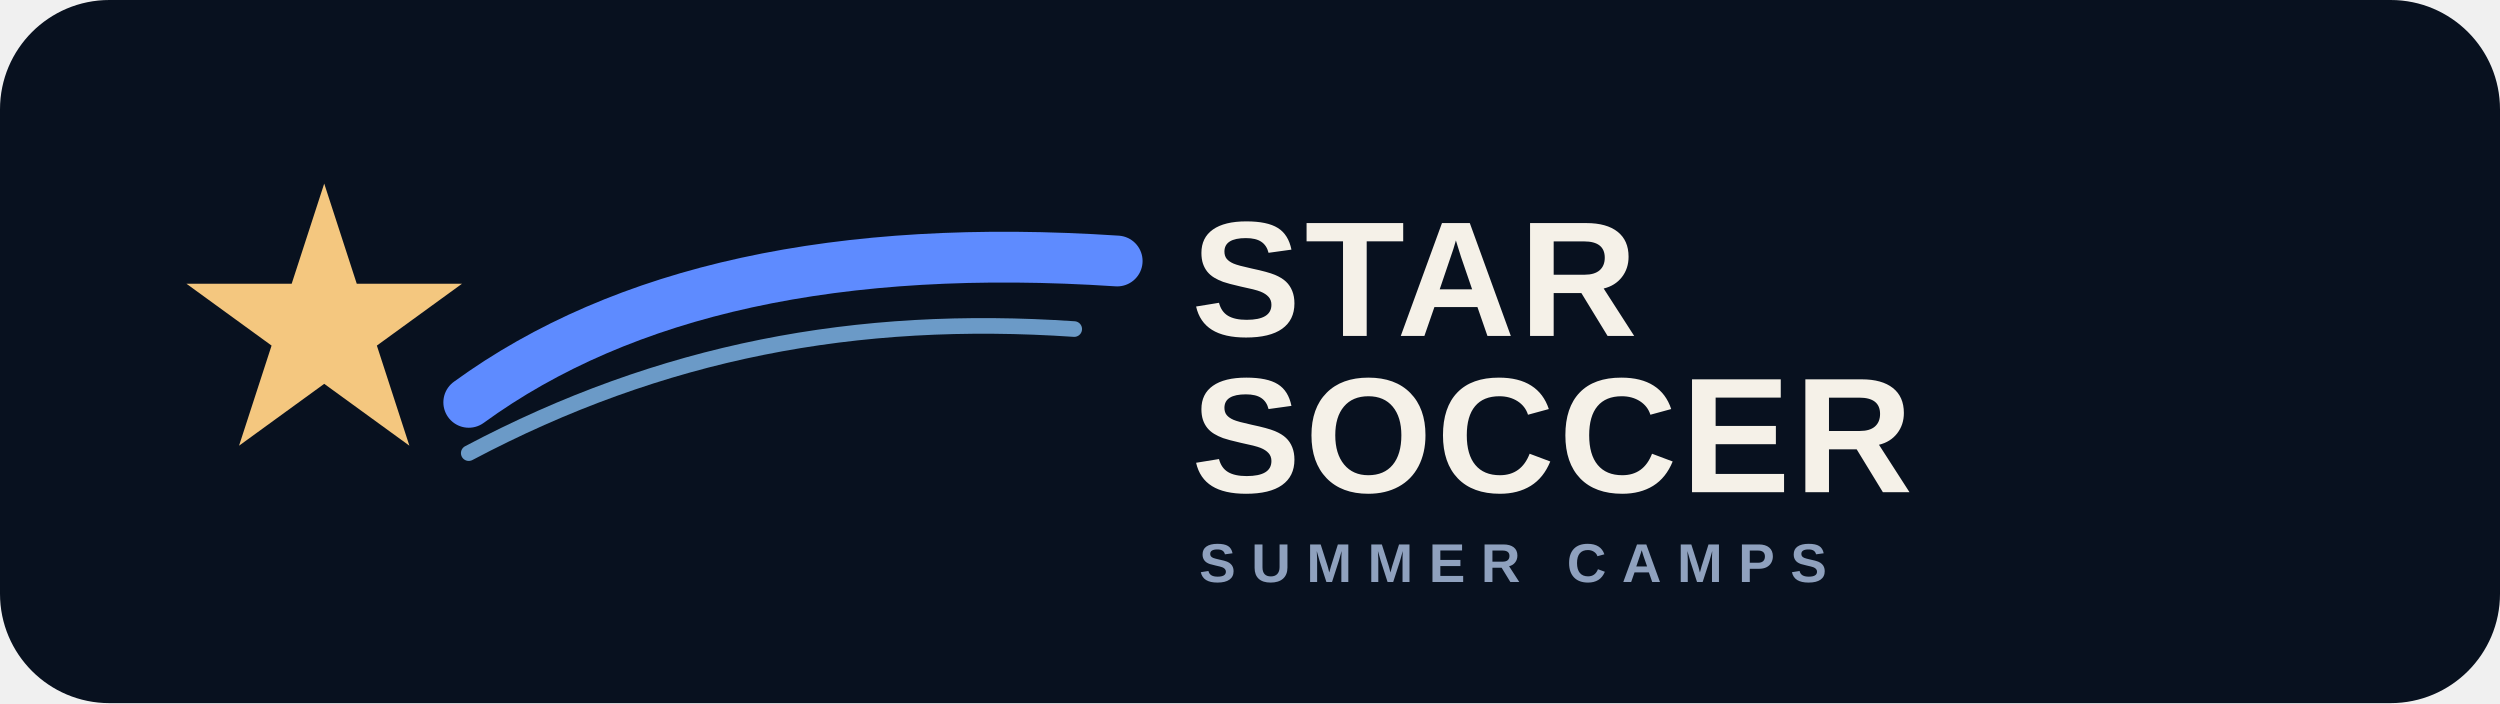
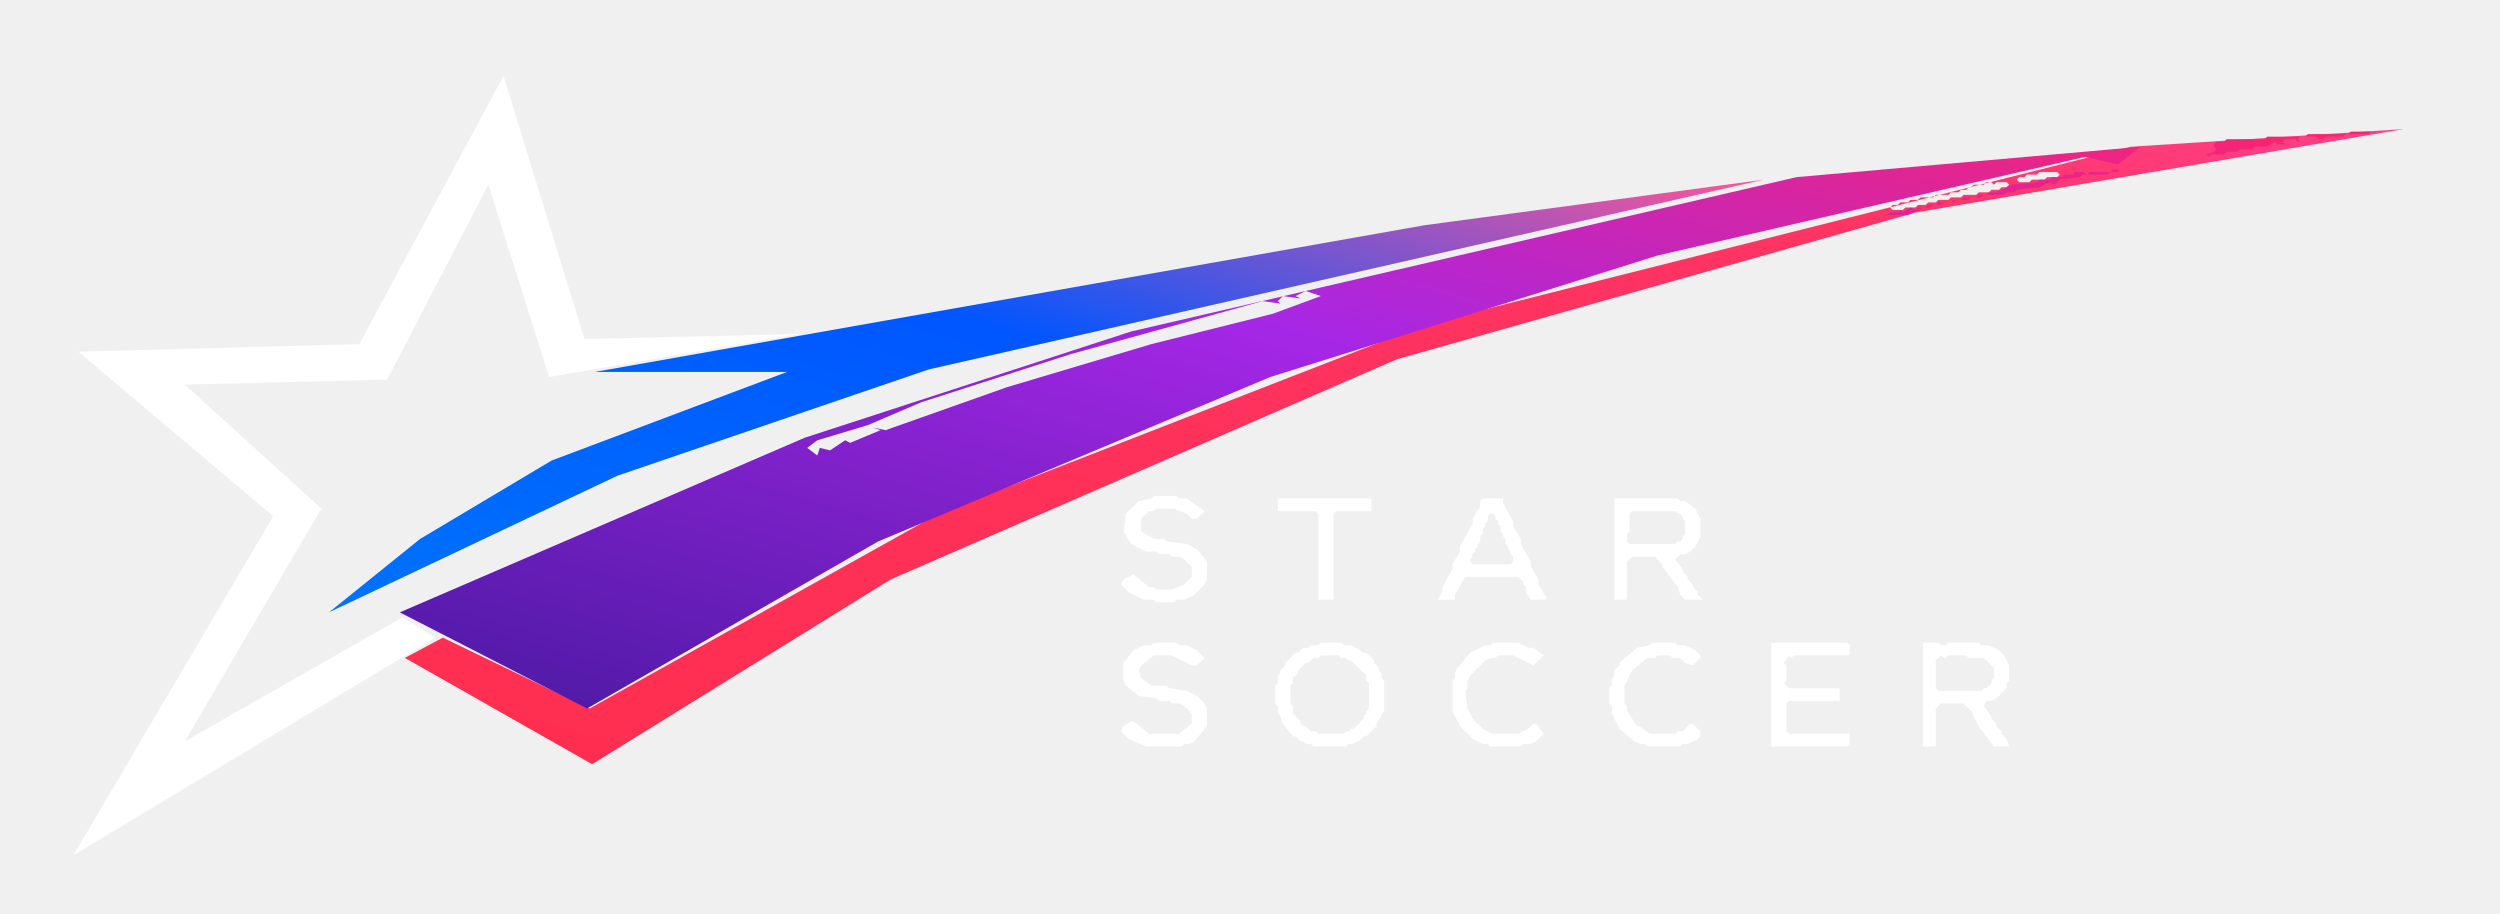
- <svg xmlns="http://www.w3.org/2000/svg" width="640" height="180" viewBox="0 0 640 180" fill="none">
-   <rect width="640" height="180" rx="28" fill="#08111F" />
-   <path d="M83 47L91.327 72.63H118.282L96.477 88.469L104.804 114.1L83 98.261L61.196 114.1L69.523 88.469L47.718 72.63H74.673L83 47Z" fill="#F4C77F" />
-   <path d="M120 103C159.622 74.18 214.796 62.119 286 66.816" stroke="#5E8BFF" stroke-width="13" stroke-linecap="round" />
-   <path d="M120 116C169.376 89.856 219.191 80.443 275 84.239" stroke="#8CC8FF" stroke-width="4" stroke-linecap="round" opacity="0.75" />
-   <text x="305" y="86" fill="#F5F1E8" font-family="Arial, Helvetica, sans-serif" font-size="42" font-weight="700" letter-spacing="1">STAR</text>
-   <text x="305" y="126" fill="#F5F1E8" font-family="Arial, Helvetica, sans-serif" font-size="42" font-weight="700" letter-spacing="1">SOCCER</text>
-   <text x="307" y="149" fill="#8FA1BE" font-family="Arial, Helvetica, sans-serif" font-size="14" font-weight="700" letter-spacing="4">SUMMER CAMPS</text>
+ <svg xmlns="http://www.w3.org/2000/svg" width="988" height="361" viewBox="0 0 988 361" role="img" aria-label="Star Soccer">
+   <defs>
+     <linearGradient id="blue" x1="0" y1="1" x2="1" y2="0">
+       <stop stop-color="#0073fc" />
+       <stop offset=".56" stop-color="#0056ff" />
+       <stop offset="1" stop-color="#ff5597" />
+     </linearGradient>
+     <linearGradient id="purple" x1="0" y1="1" x2="1" y2="0">
+       <stop stop-color="#4b19a3" />
+       <stop offset=".55" stop-color="#a527e6" />
+       <stop offset="1" stop-color="#ff246a" />
+     </linearGradient>
+     <linearGradient id="red" x1="0" y1="1" x2="1" y2="0">
+       <stop stop-color="#ff2e4f" />
+       <stop offset=".8" stop-color="#fe3464" />
+       <stop offset="1" stop-color="#ff3f88" />
+     </linearGradient>
+   </defs>
+   <path d="M950,51L842,58L564,128L371,203L233,280L175,252L160,260L234,302L352,229L552,142L757,84Z M771,78L770,79L766,79L765,80L762,80L761,81L758,81L757,82L753,82L752,83L748,83L747,82L748,81L750,81L751,80L754,80L755,79L758,79L759,78L764,78L765,77L770,77Z M794,73L793,74L791,74L790,75L787,75L786,76L782,76L781,77L776,77L775,78L771,78L770,77L771,76L774,76L775,75L777,75L778,74L779,74L780,73L784,73L785,72L787,72L788,73L789,72L793,72Z M797,71L798,70L800,70L801,69L805,69L806,68L813,68L814,69L813,70L809,70L808,71L803,71L802,72L798,72Z" fill="url(#red)" fill-rule="evenodd" />
+   <path d="M837,67L835,67L834,68L826,68L825,69L823,68L820,68L819,69L816,69L815,70L811,70L810,71L806,71L805,72L795,73L789,76L786,76L785,77L782,77L781,78L776,78L775,79L772,79L771,80L766,80L765,81L762,81L761,82L758,82L757,83L755,82L752,84L751,83L750,84L747,84L744,86L740,86L739,87L740,86L744,86L745,85L754,85L760,82L763,82L764,81L767,81L768,80L772,80L773,79L778,79L779,78L783,78L784,77L792,77L793,76L796,76L797,75L806,74L810,72L812,73L814,71L822,70L823,69L833,69L834,68L837,68Z M846,58L710,70L447,131L318,173L158,242L232,280L347,214L502,149L655,101L824,62L837,65Z M522,117L503,124L455,136L398,153L350,170L345,169L348,170L336,175L334,174L328,178L324,177L323,180L319,177L323,174L343,168L364,159L423,140L499,119L506,120L505,119L507,117L514,118L512,117L516,115Z M943,52L929,52L928,53L912,53L911,54L896,54L895,55L880,55L879,56L876,56L875,57L875,58L876,59L875,60L872,61L873,62L874,61L879,61L880,60L884,60L885,59L890,59L891,58L896,58L899,56L900,57L903,57L902,56L903,55L907,55L908,56L910,56L909,56L908,55L909,54L915,54L916,55L918,55L919,54L926,54L927,53L936,53L937,52Z" fill="url(#purple)" fill-rule="evenodd" />
+   <path d="M697,71L563,89L235,147L311,147L218,182L166,213L130,242L244,188L367,146Z" fill="url(#blue)" fill-rule="evenodd" />
+   <path d="M760,254L760,295L765,295L765,280L767,278L776,278L779,281L782,287L788,295L794,295L793,292L791,290L791,289L789,287L789,286L787,284L787,283L784,279L785,277L787,277L789,276L793,272L793,270L794,269L794,263L792,259L790,257L786,255L783,255L782,254L770,254L769,255L767,255L766,254Z M765,261L767,259L768,260L769,260L770,259L777,259L778,260L784,260L788,264L788,268L787,269L787,270L785,272L784,272L783,273L766,273L765,272Z M700,254L700,295L730,295L731,294L731,290L707,290L706,289L706,278L707,277L727,277L727,272L707,272L705,270L706,269L706,263L705,262L707,259L708,260L709,259L731,259L731,255L730,254Z M647,256L640,262L640,263L638,265L638,267L637,268L637,271L636,272L636,278L637,279L637,282L640,288L646,293L648,294L650,294L651,295L664,295L665,294L667,294L671,292L672,291L672,289L669,286L668,286L665,289L663,289L662,290L652,290L648,287L647,287L643,281L643,279L642,278L642,271L645,265L651,260L654,260L655,259L660,259L661,260L664,260L666,262L669,263L672,260L672,259L670,257L666,255L663,255L662,254L653,254L652,255Z M581,258L576,264L575,266L575,268L574,269L574,281L577,287L582,292L586,294L588,294L589,295L601,295L602,294L605,294L607,293L610,290L607,286L606,286L604,288L600,290L590,290L586,288L582,284L580,280L579,273L580,272L580,269L581,267L587,261L589,260L591,260L592,259L598,259L606,263L610,259L606,256L604,256L600,254L590,254L589,255L587,255Z M515,256L513,258L512,258L508,262L508,263L506,265L506,266L505,267L505,270L504,271L504,278L505,279L505,282L506,283L507,286L511,291L512,291L514,293L515,293L516,294L518,294L519,295L532,295L533,294L535,294L536,293L537,293L539,291L540,291L544,287L544,286L547,281L547,269L546,268L546,266L545,265L545,264L543,262L543,261L540,258L539,258L534,255L531,255L530,254L522,254L521,255L518,255L517,256Z M519,260L521,260L522,259L529,259L530,260L532,260L533,261L534,261L540,267L540,269L541,270L541,280L540,281L540,282L539,283L539,284L535,288L534,288L533,289L532,289L531,290L521,290L520,289L518,289L516,287L515,287L514,286L514,285L511,282L511,279L510,278L510,271L511,270L511,268L513,266L513,265L516,262L517,262Z M452,255L448,257L444,262L444,269L445,271L450,275L457,276L458,277L462,277L463,278L466,278L468,279L471,282L471,286L466,290L454,290L448,285L447,285L444,287L443,289L446,292L453,295L467,295L468,294L470,294L472,293L477,287L477,280L476,278L473,275L469,273L462,272L461,271L455,271L451,268L450,265L451,263L456,259L463,259L471,263L473,263L476,260L473,257L469,255L466,255L465,254L456,254L455,255Z M638,197L638,237L643,237L643,222L645,220L654,220L657,223L657,224L663,232L664,235L666,237L673,237L671,235L671,234L669,232L669,231L667,229L667,228L665,226L665,225L662,221L664,219L666,219L668,218L670,216L672,212L672,205L670,201L666,198L664,198L663,197Z M644,203L645,202L662,202L663,203L664,203L665,204L665,205L666,206L666,211L665,212L665,213L664,214L663,214L662,215L644,215L643,214L643,211L644,210Z M586,197L585,198L585,200L582,205L582,207L577,216L577,218L574,223L574,225L570,232L570,234L568,237L575,237L575,235L579,228L600,228L602,230L602,231L603,232L603,234L605,237L611,237L611,236L608,231L608,229L605,224L605,222L601,215L601,213L598,208L598,206L594,199L594,197Z M589,203L590,203L591,204L591,205L592,206L592,207L593,208L593,210L594,211L594,212L595,213L595,215L596,216L596,217L597,218L597,219L598,220L598,222L597,223L582,223L581,222L581,221L582,220L582,219L583,218L583,217L584,216L584,215L585,214L585,212L586,211L586,209L587,208L587,207L588,206L588,204Z M505,197L505,202L520,202L521,203L521,237L527,237L527,203L528,202L542,202L542,197Z M456,196L455,197L450,198L445,203L444,210L447,215L453,218L457,218L458,219L462,219L463,220L466,220L468,221L471,224L471,228L468,231L463,233L457,233L456,232L454,232L448,227L444,229L443,231L446,234L452,237L456,237L457,238L464,238L465,237L468,237L472,235L476,231L477,229L477,222L473,217L469,215L461,214L460,213L456,213L451,210L451,205L454,202L456,202L457,201L464,201L469,203L471,205L473,205L476,202L469,197L466,197L465,196Z M316,132L231,134L199,30L142,136L31,139L108,204L29,338L172,252L159,244L73,293L127,201L73,152L153,150L193,73L217,149Z" fill="#fff" fill-rule="evenodd" />
</svg>
